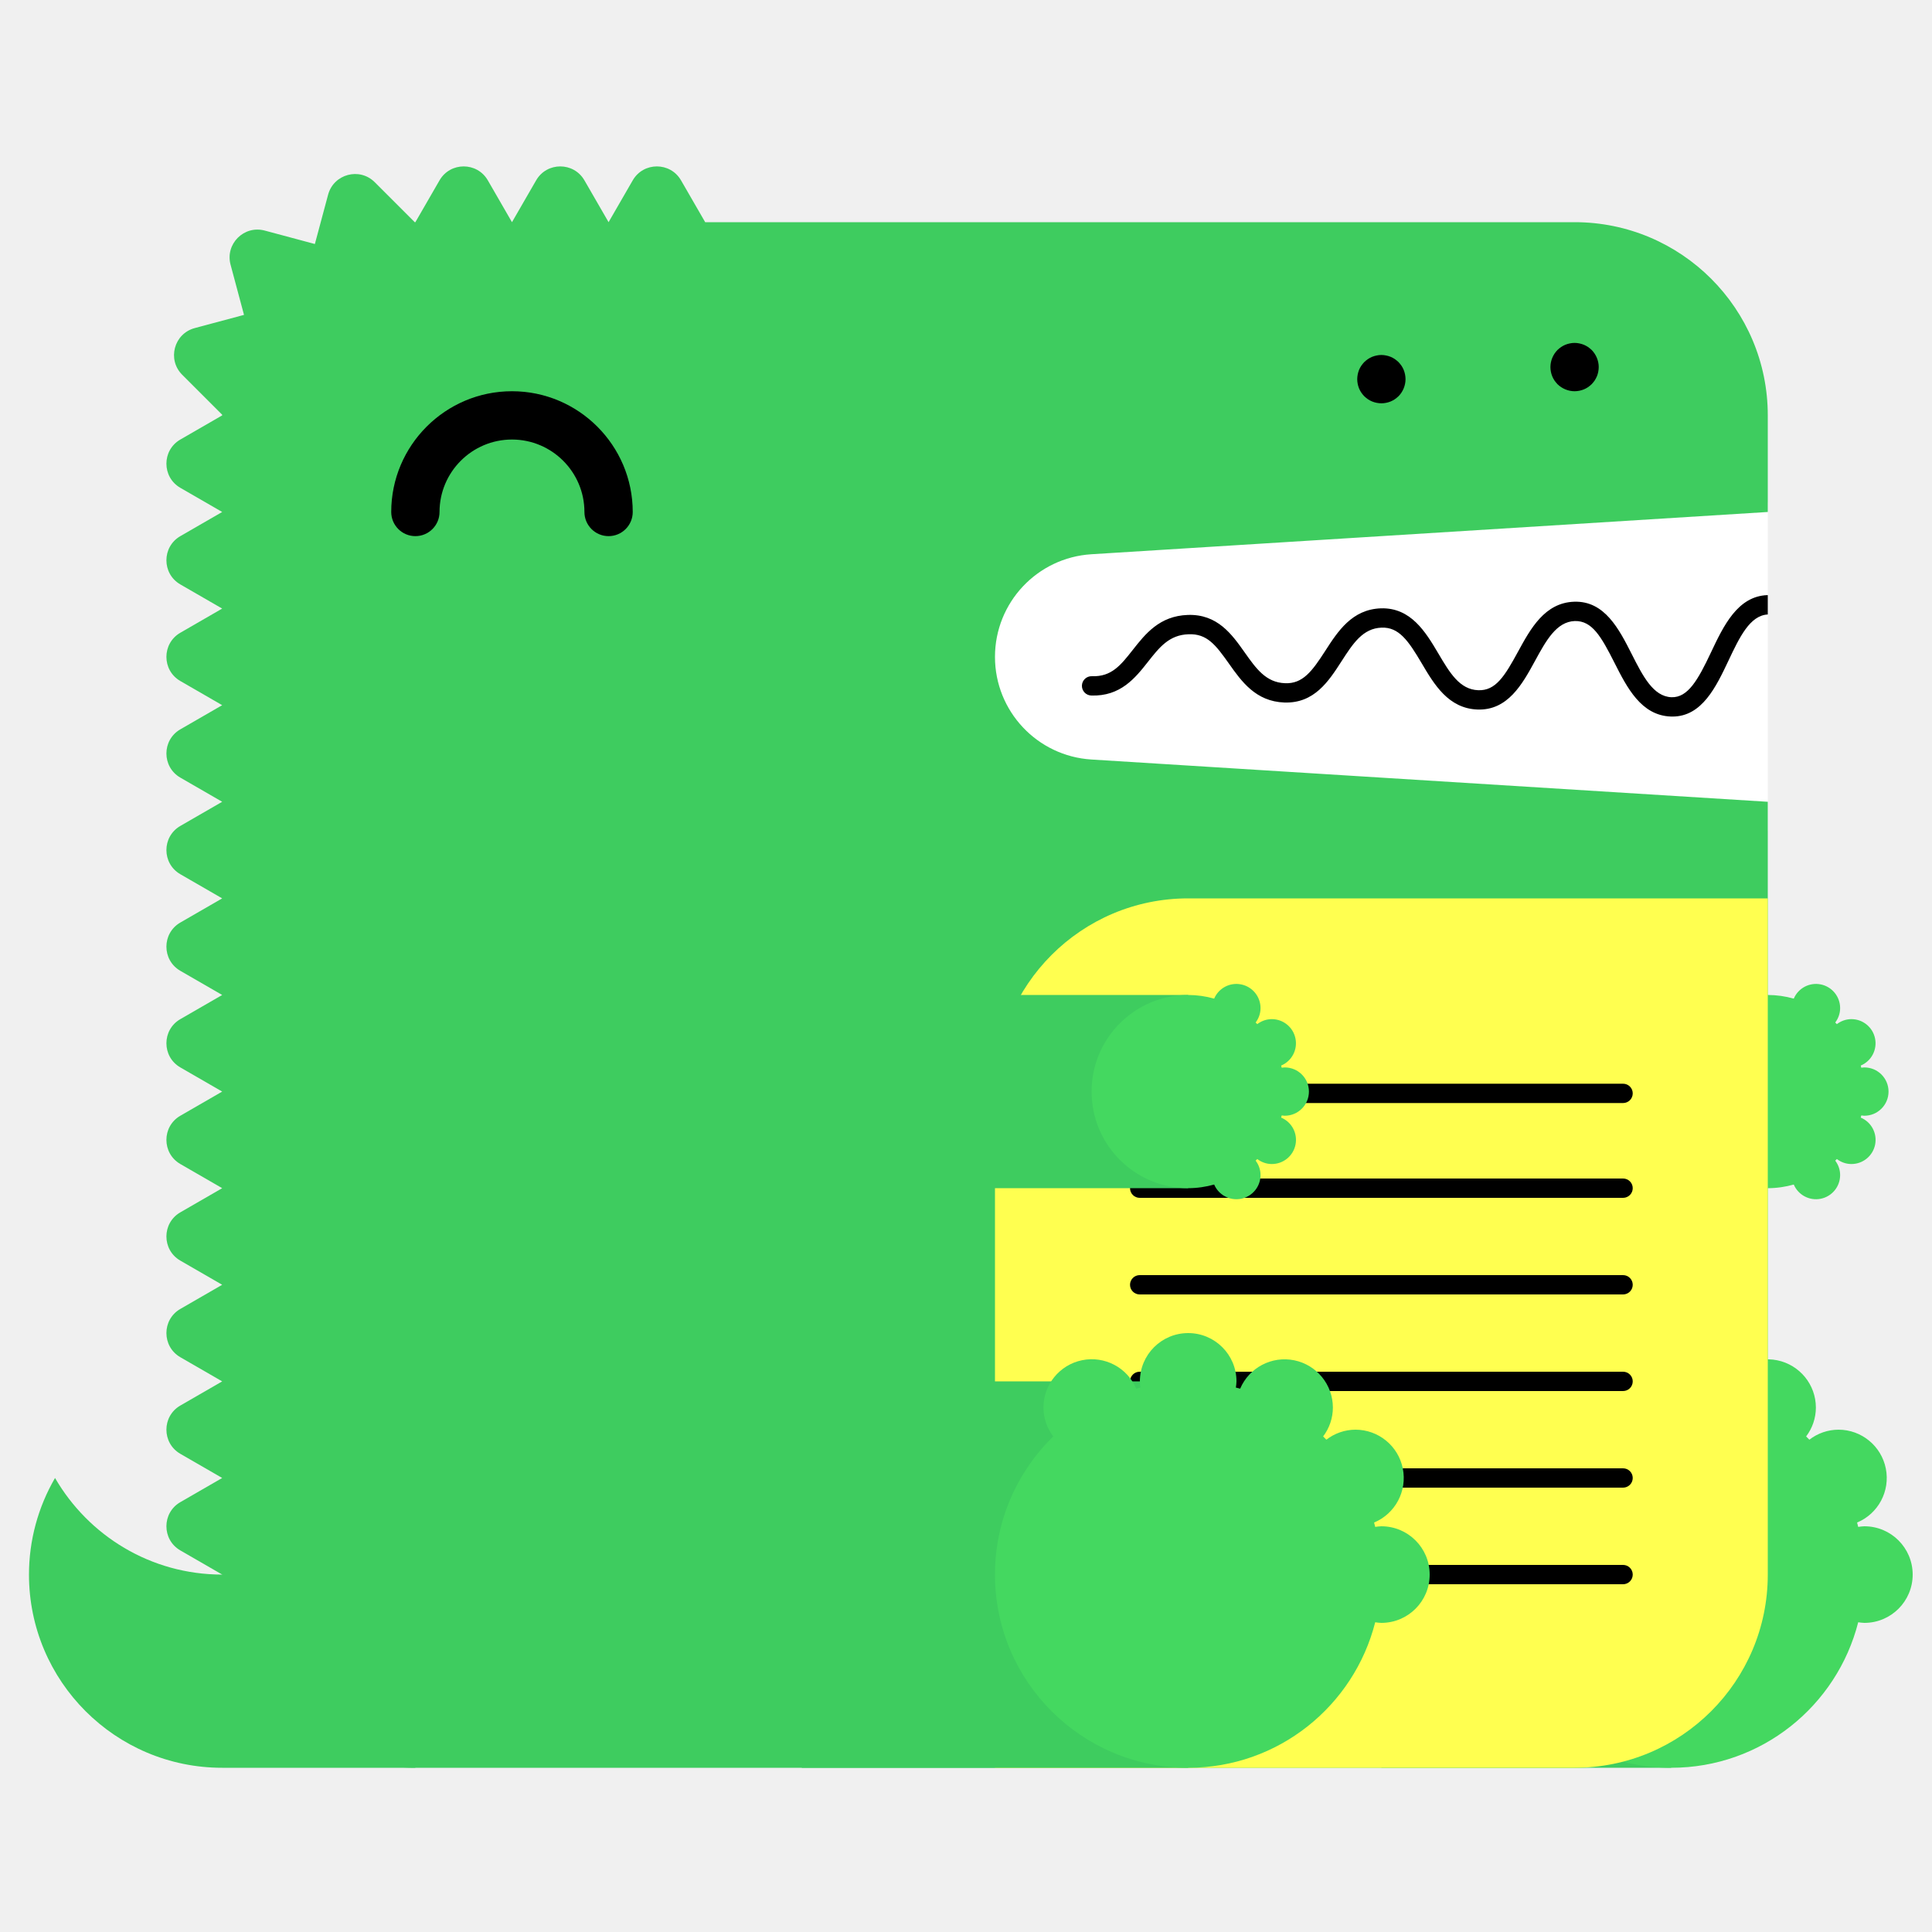
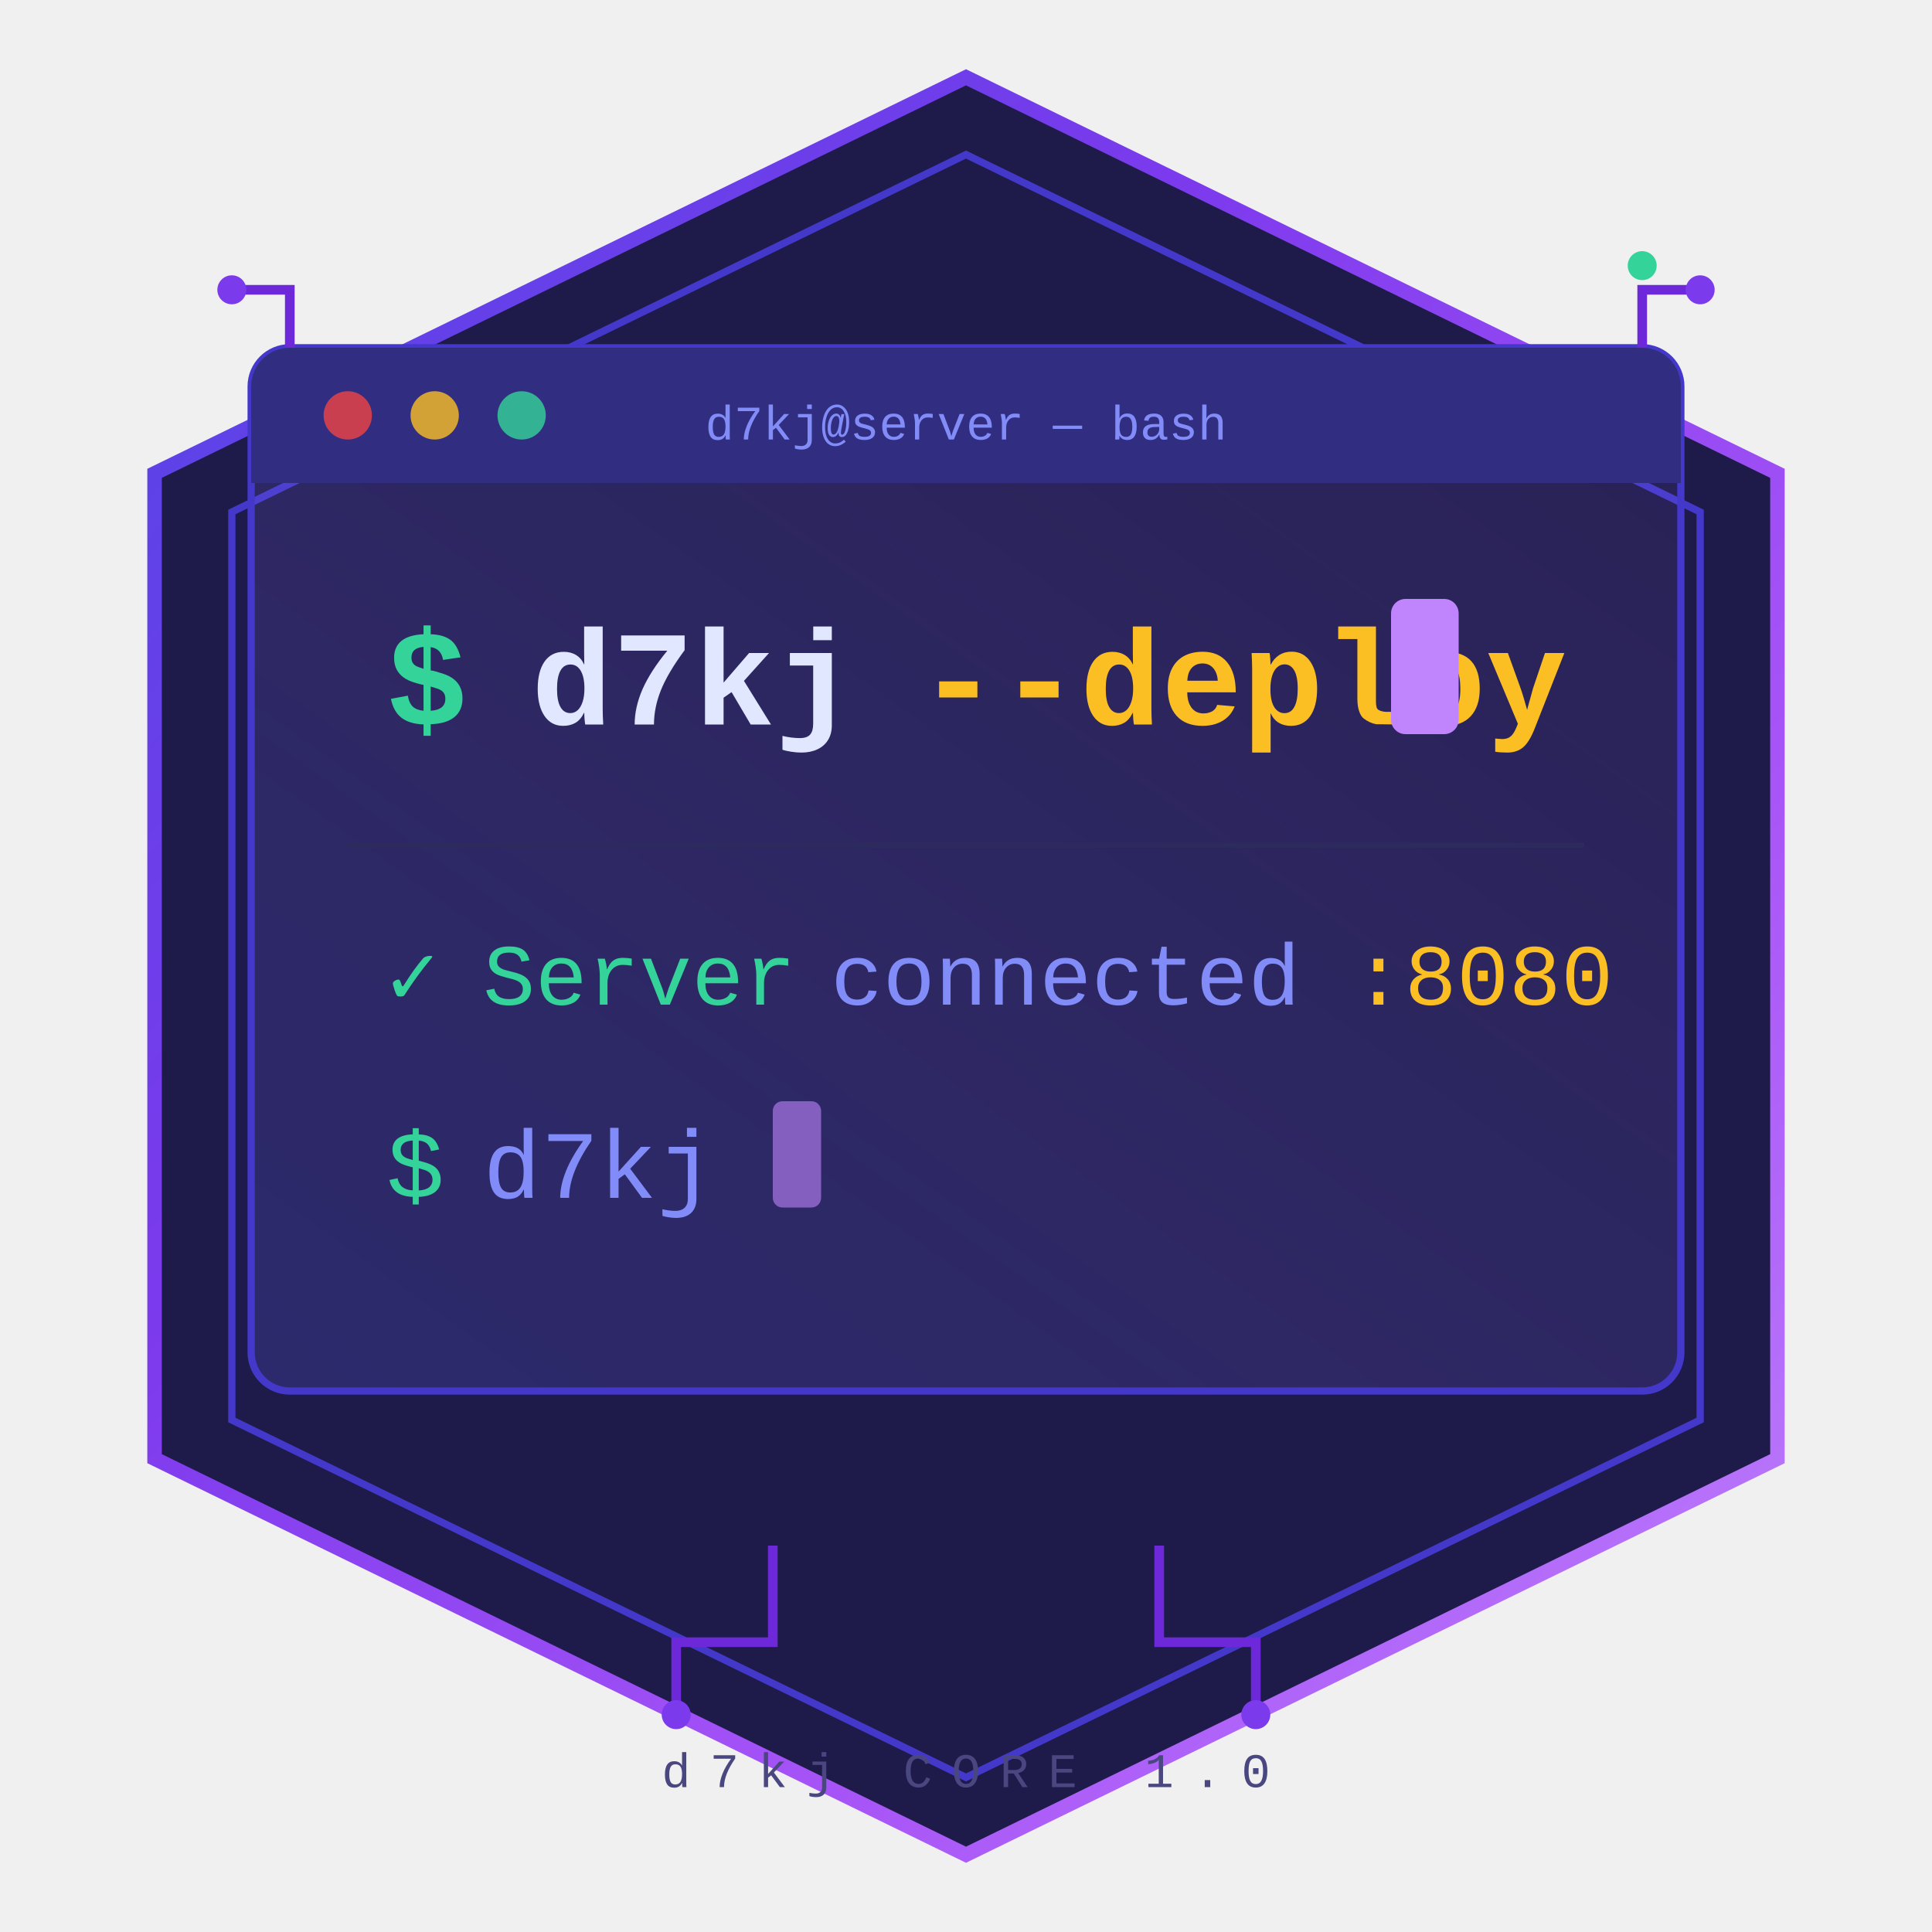
- <svg xmlns="http://www.w3.org/2000/svg" width="200" height="200" viewBox="0 0 200 200">
-   <g fill="none" fill-rule="evenodd">
-     <path fill="#FFF" d="M99 52h84v34H99z" />
-     <path d="M23 163c-7.398 0-13.843-4.027-17.303-10A19.886 19.886 0 0 0 3 163c0 11.046 8.954 20 20 20h20v-20H23z" fill="#3ECC5F" />
-     <path d="M112.98 57.376L183 53V43c0-11.046-8.954-20-20-20H73l-2.5-4.33c-1.112-1.925-3.889-1.925-5 0L63 23l-2.5-4.33c-1.111-1.925-3.889-1.925-5 0L53 23l-2.5-4.33c-1.111-1.925-3.889-1.925-5 0L43 23c-.022 0-.042.003-.065.003l-4.142-4.141c-1.57-1.571-4.252-.853-4.828 1.294l-1.369 5.104-5.192-1.392c-2.148-.575-4.111 1.389-3.535 3.536l1.39 5.193-5.102 1.367c-2.148.576-2.867 3.259-1.296 4.83l4.142 4.142c0 .021-.003.042-.003.064l-4.33 2.5c-1.925 1.111-1.925 3.889 0 5L23 53l-4.33 2.5c-1.925 1.111-1.925 3.889 0 5L23 63l-4.33 2.5c-1.925 1.111-1.925 3.889 0 5L23 73l-4.33 2.5c-1.925 1.111-1.925 3.889 0 5L23 83l-4.33 2.5c-1.925 1.111-1.925 3.889 0 5L23 93l-4.33 2.5c-1.925 1.111-1.925 3.889 0 5L23 103l-4.33 2.5c-1.925 1.111-1.925 3.889 0 5L23 113l-4.33 2.5c-1.925 1.111-1.925 3.889 0 5L23 123l-4.33 2.5c-1.925 1.111-1.925 3.889 0 5L23 133l-4.33 2.5c-1.925 1.111-1.925 3.889 0 5L23 143l-4.33 2.5c-1.925 1.111-1.925 3.889 0 5L23 153l-4.33 2.5c-1.925 1.111-1.925 3.889 0 5L23 163c0 11.046 8.954 20 20 20h120c11.046 0 20-8.954 20-20V83l-70.02-4.376A10.645 10.645 0 0 1 103 68c0-5.621 4.37-10.273 9.98-10.624" fill="#3ECC5F" />
-     <path fill="#3ECC5F" d="M143 183h30v-40h-30z" />
-     <path d="M193 158c-.219 0-.428.037-.639.064-.038-.15-.074-.301-.116-.451A5 5 0 0 0 190.32 148a4.96 4.96 0 0 0-3.016 1.036 26.531 26.531 0 0 0-.335-.336 4.955 4.955 0 0 0 1.011-2.987 5 5 0 0 0-9.599-1.959c-.148-.042-.297-.077-.445-.115.027-.211.064-.42.064-.639a5 5 0 0 0-5-5 5 5 0 0 0-5 5c0 .219.037.428.064.639-.148.038-.297.073-.445.115a4.998 4.998 0 0 0-9.599 1.959c0 1.125.384 2.151 1.011 2.987-3.717 3.632-6.031 8.693-6.031 14.3 0 11.046 8.954 20 20 20 9.339 0 17.16-6.41 19.361-15.064.211.027.42.064.639.064a5 5 0 0 0 5-5 5 5 0 0 0-5-5" fill="#44D860" />
-     <path fill="#3ECC5F" d="M153 123h30v-20h-30z" />
-     <path d="M193 115.5a2.5 2.5 0 1 0 0-5c-.109 0-.214.019-.319.032-.02-.075-.037-.15-.058-.225a2.501 2.501 0 0 0-.963-4.807c-.569 0-1.088.197-1.508.518a6.653 6.653 0 0 0-.168-.168c.314-.417.506-.931.506-1.494a2.5 2.5 0 0 0-4.8-.979A9.987 9.987 0 0 0 183 103c-5.522 0-10 4.478-10 10s4.478 10 10 10c.934 0 1.833-.138 2.69-.377a2.5 2.5 0 0 0 4.8-.979c0-.563-.192-1.077-.506-1.494.057-.055.113-.111.168-.168.42.321.939.518 1.508.518a2.5 2.5 0 0 0 .963-4.807c.021-.074.038-.15.058-.225.105.013.21.032.319.032" fill="#44D860" />
-     <path d="M63 55.5a2.5 2.5 0 0 1-2.5-2.5c0-4.136-3.364-7.5-7.5-7.5s-7.5 3.364-7.5 7.5a2.5 2.5 0 1 1-5 0c0-6.893 5.607-12.5 12.5-12.5S65.5 46.107 65.5 53a2.5 2.5 0 0 1-2.5 2.5" fill="#000" />
-     <path d="M103 183h60c11.046 0 20-8.954 20-20V93h-60c-11.046 0-20 8.954-20 20v70z" fill="#FFFF50" />
-     <path d="M168.02 124h-50.04a1 1 0 1 1 0-2h50.04a1 1 0 1 1 0 2m0 20h-50.04a1 1 0 1 1 0-2h50.04a1 1 0 1 1 0 2m0 20h-50.04a1 1 0 1 1 0-2h50.04a1 1 0 1 1 0 2m0-49.814h-50.04a1 1 0 1 1 0-2h50.04a1 1 0 1 1 0 2m0 19.814h-50.04a1 1 0 1 1 0-2h50.04a1 1 0 1 1 0 2m0 20h-50.04a1 1 0 1 1 0-2h50.04a1 1 0 1 1 0 2M183 61.611c-.012 0-.022-.006-.034-.005-3.09.105-4.552 3.196-5.842 5.923-1.346 2.85-2.387 4.703-4.093 4.647-1.889-.068-2.969-2.202-4.113-4.46-1.314-2.594-2.814-5.536-5.963-5.426-3.046.104-4.513 2.794-5.807 5.167-1.377 2.528-2.314 4.065-4.121 3.994-1.927-.07-2.951-1.805-4.136-3.813-1.321-2.236-2.848-4.75-5.936-4.664-2.994.103-4.465 2.385-5.763 4.4-1.373 2.13-2.335 3.428-4.165 3.351-1.973-.07-2.992-1.51-4.171-3.177-1.324-1.873-2.816-3.993-5.895-3.89-2.928.1-4.399 1.97-5.696 3.618-1.232 1.564-2.194 2.802-4.229 2.724a1 1 0 0 0-.072 2c3.017.101 4.545-1.8 5.872-3.487 1.177-1.496 2.193-2.787 4.193-2.855 1.926-.082 2.829 1.115 4.195 3.045 1.297 1.834 2.769 3.914 5.731 4.021 3.103.104 4.596-2.215 5.918-4.267 1.182-1.834 2.202-3.417 4.15-3.484 1.793-.067 2.769 1.35 4.145 3.681 1.297 2.197 2.766 4.686 5.787 4.796 3.125.108 4.634-2.62 5.949-5.035 1.139-2.088 2.214-4.06 4.119-4.126 1.793-.042 2.728 1.595 4.111 4.33 1.292 2.553 2.757 5.445 5.825 5.556l.169.003c3.064 0 4.518-3.075 5.805-5.794 1.139-2.41 2.217-4.68 4.067-4.773v-2z" fill="#000" />
-     <path fill="#3ECC5F" d="M83 183h40v-40H83z" />
-     <path d="M143 158c-.219 0-.428.037-.639.064-.038-.15-.074-.301-.116-.451A5 5 0 0 0 140.32 148a4.96 4.96 0 0 0-3.016 1.036 26.531 26.531 0 0 0-.335-.336 4.955 4.955 0 0 0 1.011-2.987 5 5 0 0 0-9.599-1.959c-.148-.042-.297-.077-.445-.115.027-.211.064-.42.064-.639a5 5 0 0 0-5-5 5 5 0 0 0-5 5c0 .219.037.428.064.639-.148.038-.297.073-.445.115a4.998 4.998 0 0 0-9.599 1.959c0 1.125.384 2.151 1.011 2.987-3.717 3.632-6.031 8.693-6.031 14.3 0 11.046 8.954 20 20 20 9.339 0 17.16-6.41 19.361-15.064.211.027.42.064.639.064a5 5 0 0 0 5-5 5 5 0 0 0-5-5" fill="#44D860" />
-     <path fill="#3ECC5F" d="M83 123h40v-20H83z" />
-     <path d="M133 115.5a2.5 2.5 0 1 0 0-5c-.109 0-.214.019-.319.032-.02-.075-.037-.15-.058-.225a2.501 2.501 0 0 0-.963-4.807c-.569 0-1.088.197-1.508.518a6.653 6.653 0 0 0-.168-.168c.314-.417.506-.931.506-1.494a2.5 2.5 0 0 0-4.8-.979A9.987 9.987 0 0 0 123 103c-5.522 0-10 4.478-10 10s4.478 10 10 10c.934 0 1.833-.138 2.69-.377a2.5 2.5 0 0 0 4.8-.979c0-.563-.192-1.077-.506-1.494.057-.055.113-.111.168-.168.42.321.939.518 1.508.518a2.5 2.5 0 0 0 .963-4.807c.021-.074.038-.15.058-.225.105.013.21.032.319.032" fill="#44D860" />
-     <path d="M143 41.75c-.16 0-.33-.02-.49-.05a2.52 2.52 0 0 1-.47-.14c-.15-.06-.29-.14-.431-.23-.13-.09-.259-.2-.38-.31-.109-.12-.219-.24-.309-.38s-.17-.28-.231-.43a2.619 2.619 0 0 1-.189-.96c0-.16.02-.33.05-.49.03-.16.08-.31.139-.47.061-.15.141-.29.231-.43.09-.13.2-.26.309-.38.121-.11.25-.22.38-.31.141-.09.281-.17.431-.23.149-.06.31-.11.47-.14.32-.07.65-.07.98 0 .159.03.32.08.47.14.149.06.29.14.43.23.13.09.259.2.38.31.11.12.22.25.31.38.09.14.17.28.23.43.06.16.11.31.14.47.029.16.05.33.05.49 0 .66-.271 1.31-.73 1.77-.121.11-.25.22-.38.31-.14.09-.281.17-.43.23a2.565 2.565 0 0 1-.96.19m20-1.25c-.66 0-1.3-.27-1.771-.73a3.802 3.802 0 0 1-.309-.38c-.09-.14-.17-.28-.231-.43a2.619 2.619 0 0 1-.189-.96c0-.66.27-1.3.729-1.77.121-.11.25-.22.38-.31.141-.09.281-.17.431-.23.149-.06.31-.11.47-.14.32-.07.66-.07.98 0 .159.03.32.08.47.14.149.06.29.14.43.23.13.09.259.2.38.31.459.47.73 1.11.73 1.77 0 .16-.021.33-.05.49-.03.16-.08.32-.14.47-.07.15-.14.29-.23.43-.09.13-.2.26-.31.38-.121.11-.25.22-.38.31-.14.09-.281.17-.43.23a2.565 2.565 0 0 1-.96.19" fill="#000" />
-   </g>
+ <svg xmlns="http://www.w3.org/2000/svg" viewBox="0 0 400 400" width="400" height="400">
+   <defs>
+     <linearGradient id="gradBg" x1="0%" y1="0%" x2="100%" y2="100%">
+       <stop offset="0%" stop-color="#4f46e5" />
+       <stop offset="35%" stop-color="#7c3aed" />
+       <stop offset="70%" stop-color="#a855f7" />
+       <stop offset="100%" stop-color="#c084fc" />
+     </linearGradient>
+     <linearGradient id="gradInner" x1="0%" y1="100%" x2="100%" y2="0%">
+       <stop offset="0%" stop-color="#6366f1" stop-opacity="0.2" />
+       <stop offset="100%" stop-color="#c084fc" stop-opacity="0.06" />
+     </linearGradient>
+     <linearGradient id="gradLine" x1="0%" y1="0%" x2="100%" y2="0%">
+       <stop offset="0%" stop-color="#818cf8" />
+       <stop offset="100%" stop-color="#d8b4fe" />
+     </linearGradient>
+   </defs>
+   <path d="M200 16 L368 98 L368 302 L200 384 L32 302 L32 98 Z" fill="#1e1b4b" stroke="url(#gradBg)" stroke-width="3" />
+   <path d="M200 32 L352 106 L352 294 L200 368 L48 294 L48 106 Z" fill="none" stroke="#4338ca" stroke-width="1.5" />
+   <rect x="52" y="72" width="296" height="216" rx="8" fill="url(#gradInner)" stroke="#4338ca" stroke-width="1.5" />
+   <rect x="52" y="72" width="296" height="28" rx="8" fill="#312e81" />
+   <rect x="52" y="86" width="296" height="14" fill="#312e81" />
+   <circle cx="72" cy="86" r="5" fill="#ef4444" opacity="0.8" />
+   <circle cx="90" cy="86" r="5" fill="#fbbf24" opacity="0.8" />
+   <circle cx="108" cy="86" r="5" fill="#34d399" opacity="0.8" />
+   <text x="200" y="91" text-anchor="middle" font-family="'Courier New', Consolas, monospace" font-size="10" fill="#818cf8">
+     d7kj@server — bash
+   </text>
+   <text x="80" y="150" font-family="'Courier New', Consolas, monospace" font-size="28" font-weight="bold" fill="#34d399">$</text>
+   <text x="110" y="150" font-family="'Courier New', Consolas, monospace" font-size="28" font-weight="bold" fill="#e0e7ff">d7kj</text>
+   <text x="190" y="150" font-family="'Courier New', Consolas, monospace" font-size="28" font-weight="bold" fill="#fbbf24">--deploy</text>
+   <rect x="288" y="124" width="14" height="28" rx="3" fill="#c084fc">
+     <animate attributeName="opacity" values="1;0;1" dur="1s" repeatCount="indefinite" />
+   </rect>
+   <line x1="72" y1="175" x2="328" y2="175" stroke="#2d2a5e" stroke-width="1" />
+   <text x="80" y="208" font-family="'Courier New', Consolas, monospace" font-size="18" fill="#34d399">✓</text>
+   <text x="100" y="208" font-family="'Courier New', Consolas, monospace" font-size="18" fill="#34d399">Server</text>
+   <text x="172" y="208" font-family="'Courier New', Consolas, monospace" font-size="18" fill="#818cf8">connected</text>
+   <text x="280" y="208" font-family="'Courier New', Consolas, monospace" font-size="18" fill="#fbbf24">:8080</text>
+   <text x="80" y="248" font-family="'Courier New', Consolas, monospace" font-size="20" fill="#34d399">$</text>
+   <text x="100" y="248" font-family="'Courier New', Consolas, monospace" font-size="20" fill="#818cf8">d7kj</text>
+   <rect x="160" y="228" width="10" height="22" rx="2" fill="#c084fc" opacity="0.6">
+     <animate attributeName="opacity" values="0.6;0;0.6" dur="1.2s" repeatCount="indefinite" />
+   </rect>
+   <path d="M48 60 L60 60 L60 72" fill="none" stroke="#6d28d9" stroke-width="2" />
+   <circle cx="48" cy="60" r="3" fill="#7c3aed" />
+   <path d="M352 60 L340 60 L340 72" fill="none" stroke="#6d28d9" stroke-width="2" />
+   <circle cx="352" cy="60" r="3" fill="#7c3aed" />
+   <path d="M160 320 L160 340 L140 340 L140 355" fill="none" stroke="#6d28d9" stroke-width="2" />
+   <path d="M240 320 L240 340 L260 340 L260 355" fill="none" stroke="#6d28d9" stroke-width="2" />
+   <circle cx="140" cy="355" r="3" fill="#7c3aed" />
+   <circle cx="260" cy="355" r="3" fill="#7c3aed" />
+   <circle cx="340" cy="55" r="3" fill="#34d399">
+     <animate attributeName="opacity" values="1;0.3;1" dur="1.5s" repeatCount="indefinite" />
+   </circle>
+   <text x="200" y="370" text-anchor="middle" font-family="'Courier New', Consolas, monospace" font-size="10" fill="#4a4780" letter-spacing="4">d7kj CORE 1.0</text>
</svg>
